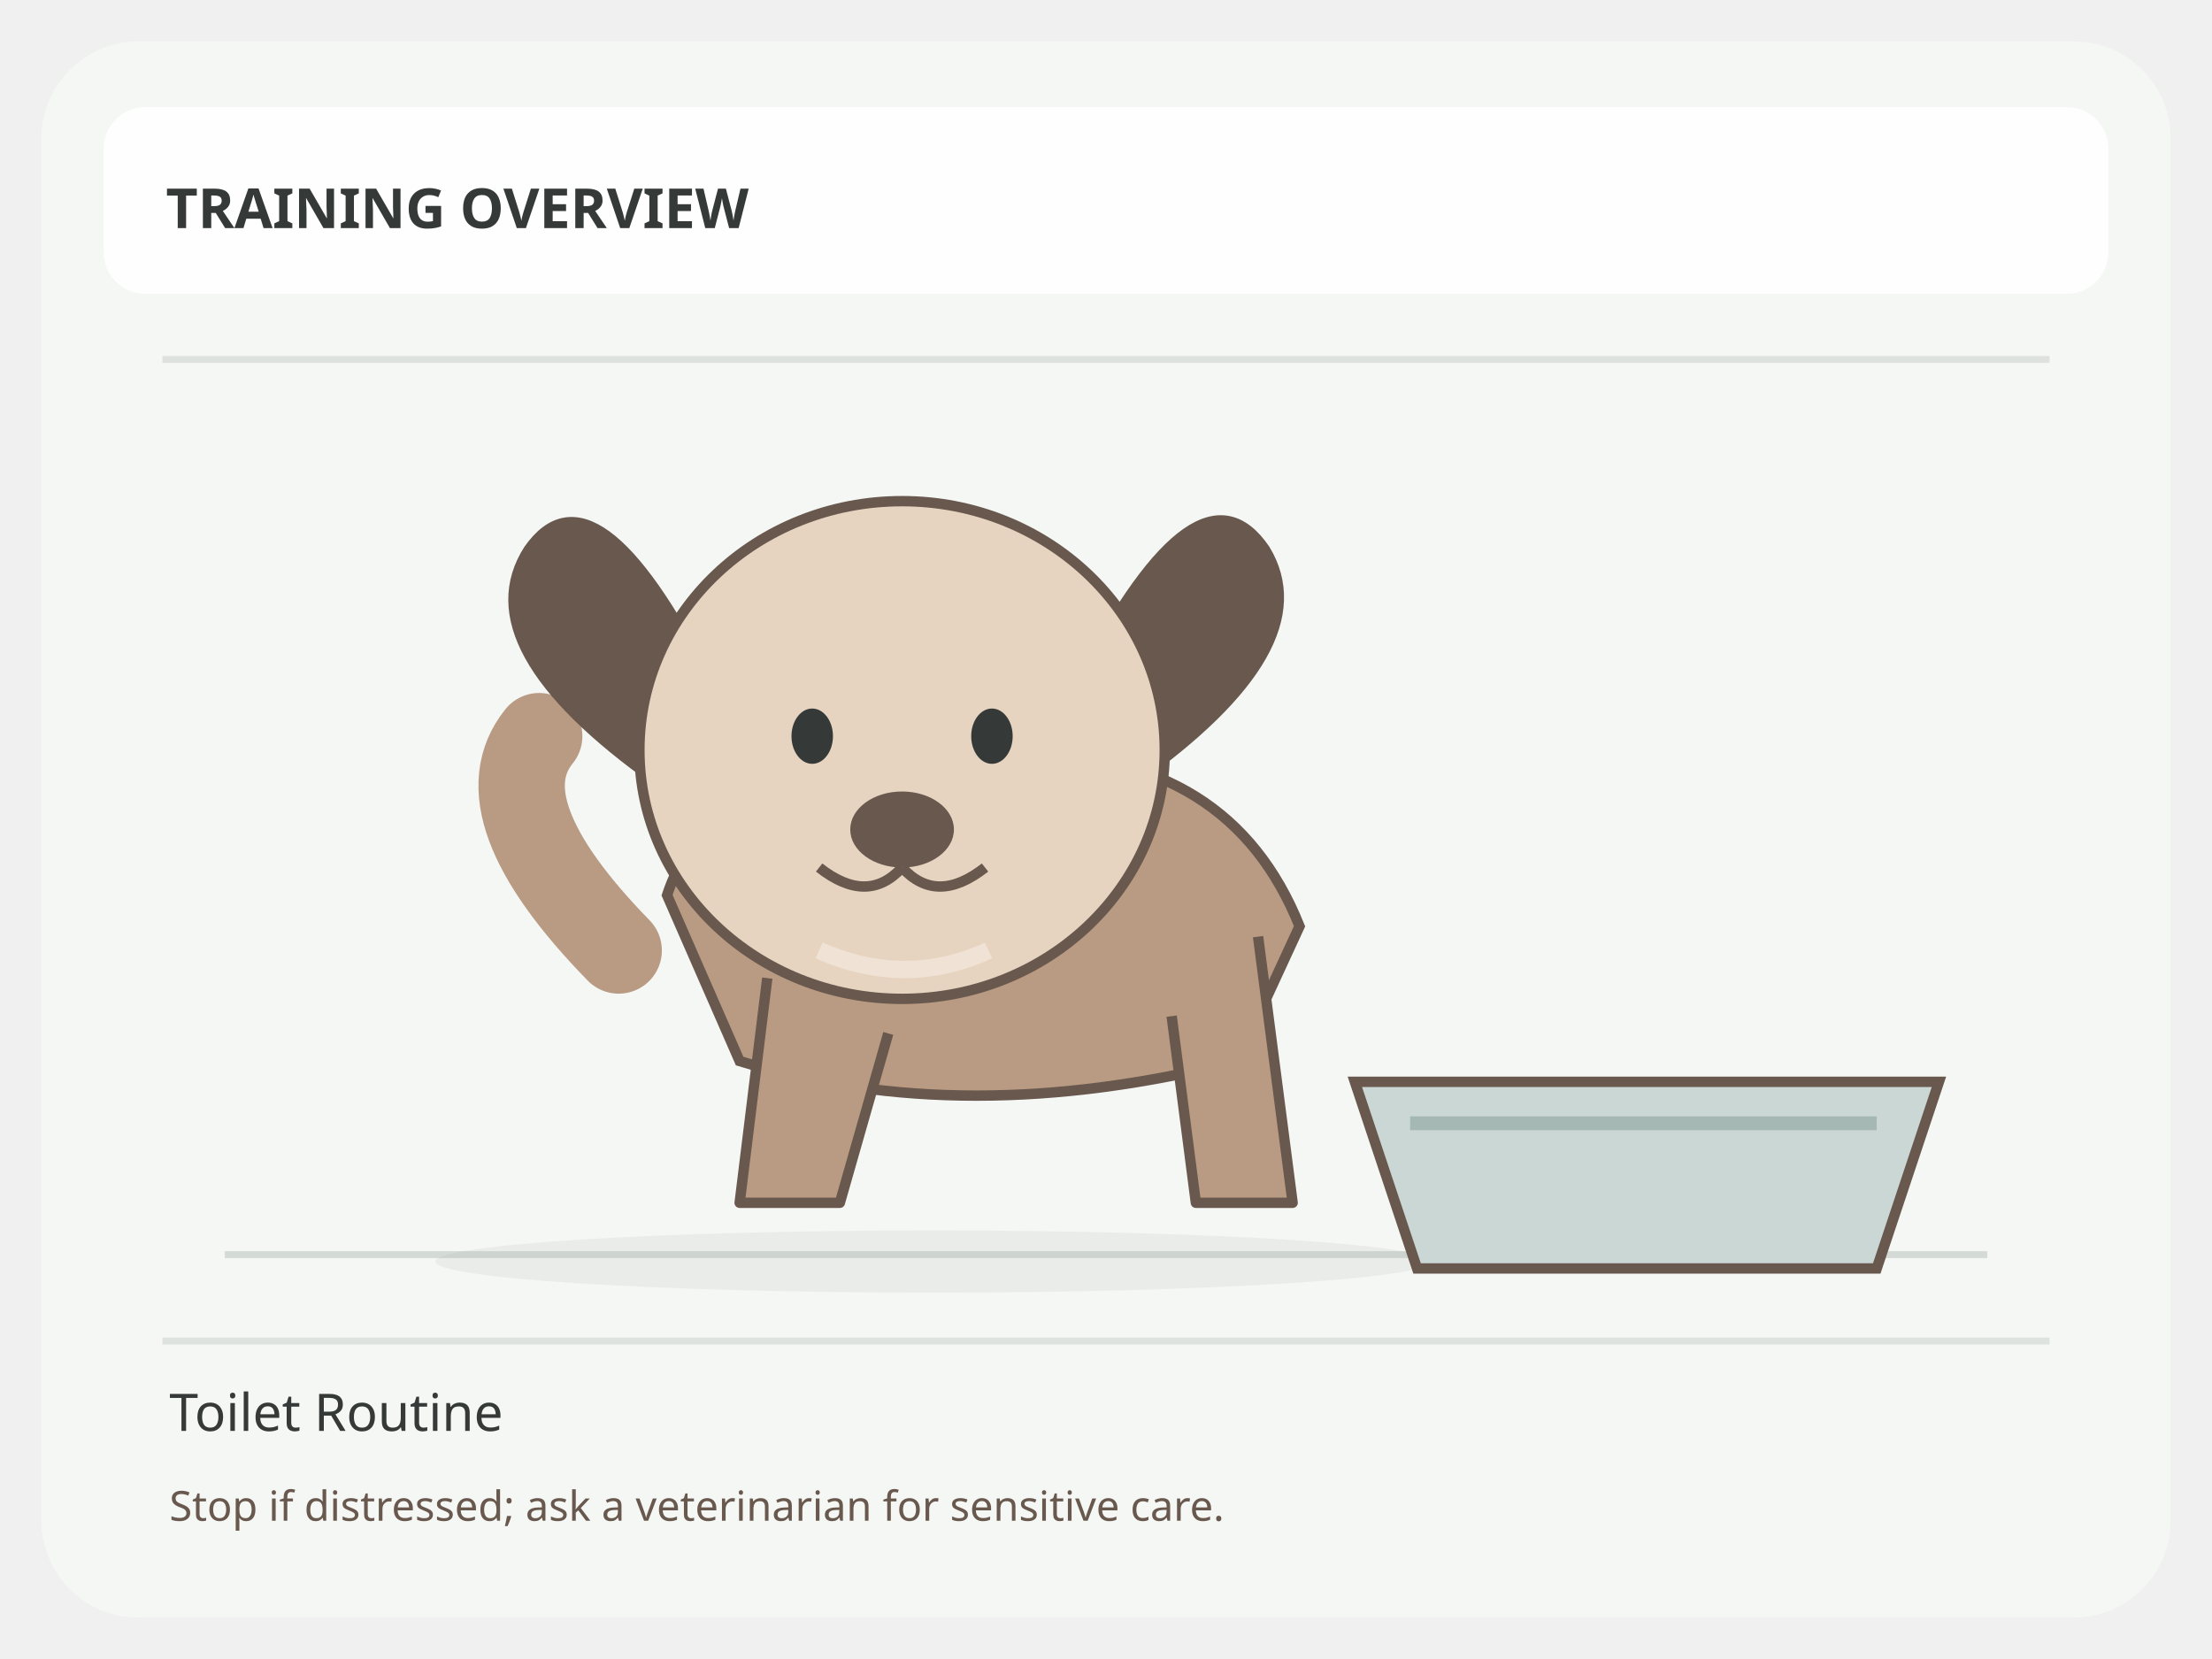
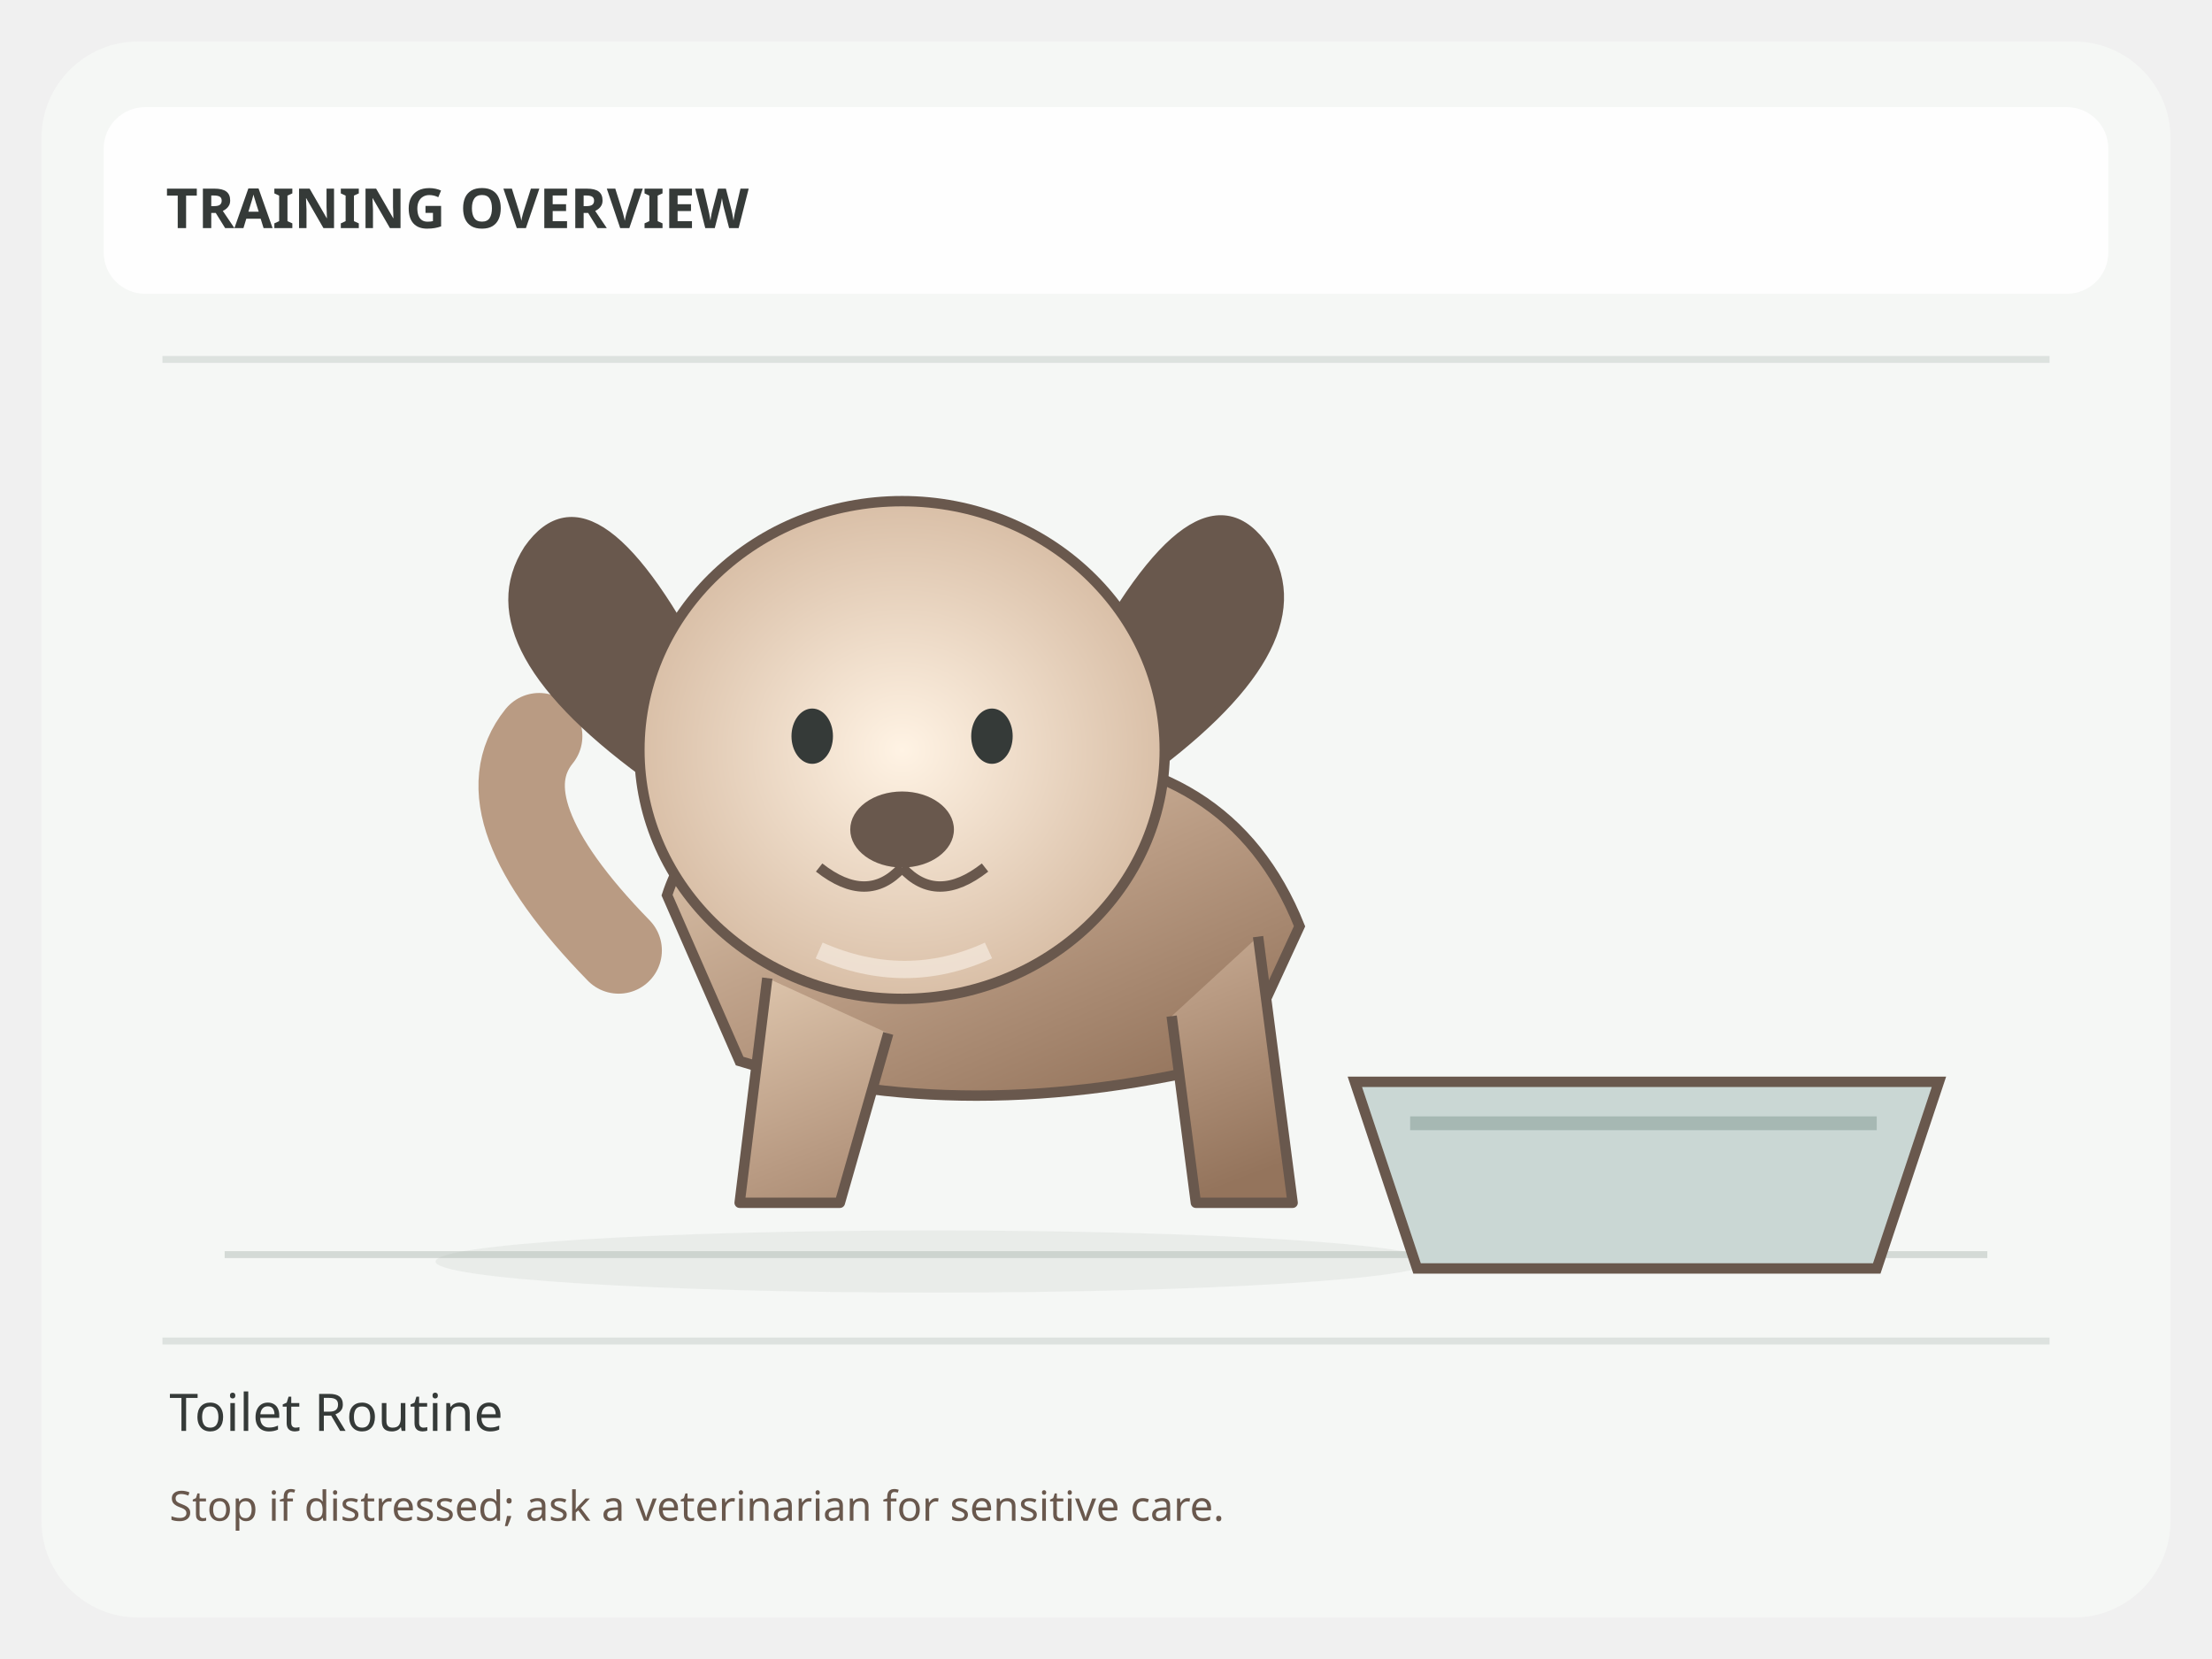
<svg xmlns="http://www.w3.org/2000/svg" viewBox="0 0 640 480" role="img" aria-labelledby="title description">
+   <defs>
+     <linearGradient id="fur" x1="0" y1="0" x2=".8" y2="1">
+       <stop offset="0" stop-color="#E5CEB5" />
+       <stop offset=".55" stop-color="#B99B83" />
+       <stop offset="1" stop-color="#94745C" />
+     </linearGradient>
+     <radialGradient id="muzzle">
+       <stop stop-color="#FFF3E4" />
+       <stop offset="1" stop-color="#D9BFA7" />
+     </radialGradient>
+   </defs>
+   <style>text,tspan{font-family:"Poppins",sans-serif!important}</style>
  <rect x="12" y="12" width="616" height="456" rx="28" fill="#F5F7F5" />
  <rect x="30" y="31" width="580" height="54" rx="12" fill="#FFFFFF" opacity=".9" />
-   <text x="48" y="66" font-family="sans-serif" font-size="16" font-weight="700" fill="#353A38">TRAINING OVERVIEW</text>
+   <text x="48" y="66" font-family="Poppins, sans-serif" font-size="16" font-weight="700" fill="#353A38">TRAINING OVERVIEW</text>
  <path d="M47 104h546" stroke="#DDE2DF" stroke-width="2" />
  <path d="M65 363h510" stroke="#D4DAD6" stroke-width="2" />
  <ellipse cx="270" cy="365" rx="144" ry="9" fill="#A9B0AB" opacity=".15" />
  <path d="M392 313h169l-18 54H410z" fill="#CAD7D4" stroke="#69584D" stroke-width="3" />
  <path d="M408 325h135" stroke="#A6B8B3" stroke-width="4" />
  <g transform="translate(0 0)">
    <path d="M179 275Q139 234 156 213" fill="none" stroke="#B99B83" stroke-width="25" stroke-linecap="round" />
-     <path d="M193 259Q208 213 296 218Q356 218 376 268L358 307Q279 327 214 307Z" fill="#B99B83" stroke="#69584D" stroke-width="3" />
-     <path d="M222 283l-8 65h29l14-49m82-5 7 54h28l-10-77" fill="#B99B83" stroke="#69584D" stroke-width="3" stroke-linejoin="round" />
+     <path d="M193 259Q208 213 296 218Q356 218 376 268L358 307Q279 327 214 307Z" fill="url(#fur)" stroke="#69584D" stroke-width="3" />
+     <path d="M222 283l-8 65h29l14-49m82-5 7 54h28l-10-77" fill="url(#fur)" stroke="#69584D" stroke-width="3" stroke-linejoin="round" />
    <path d="M205 197q-33-65-52-38-18 28 37 67m123-30q34-65 53-37 17 28-38 67" fill="#69584D" stroke="#69584D" stroke-width="3" />
-     <ellipse cx="261" cy="217" rx="76" ry="72" fill="#E6D4C1" stroke="#69584D" stroke-width="3" />
+     <ellipse cx="261" cy="217" rx="76" ry="72" fill="url(#muzzle)" stroke="#69584D" stroke-width="3" />
    <ellipse cx="235" cy="213" rx="6" ry="8" fill="#353A38" />
    <ellipse cx="287" cy="213" rx="6" ry="8" fill="#353A38" />
    <ellipse cx="261" cy="240" rx="15" ry="11" fill="#69584D" />
    <path d="M261 251q-10 11-24 0m24 0q10 11 24 0" stroke="#69584D" stroke-width="3" fill="none" />
    <path d="M237 275q25 11 49 0" stroke="#F2E6D9" stroke-width="5" fill="none" opacity=".8" />
  </g>
  <path d="M47 388h546" stroke="#DDE2DF" stroke-width="2" />
-   <text x="49" y="414" font-family="sans-serif" font-size="15" fill="#353A38">Toilet Routine</text>
-   <text x="49" y="440" font-family="sans-serif" font-size="12" fill="#69584D">Stop if distressed; ask a veterinarian for sensitive care.</text>
+   <text x="49" y="414" font-family="Poppins, sans-serif" font-size="15" fill="#353A38">Toilet Routine</text>
+   <text x="49" y="440" font-family="Poppins, sans-serif" font-size="12" fill="#69584D">Stop if distressed; ask a veterinarian for sensitive care.</text>
</svg>
